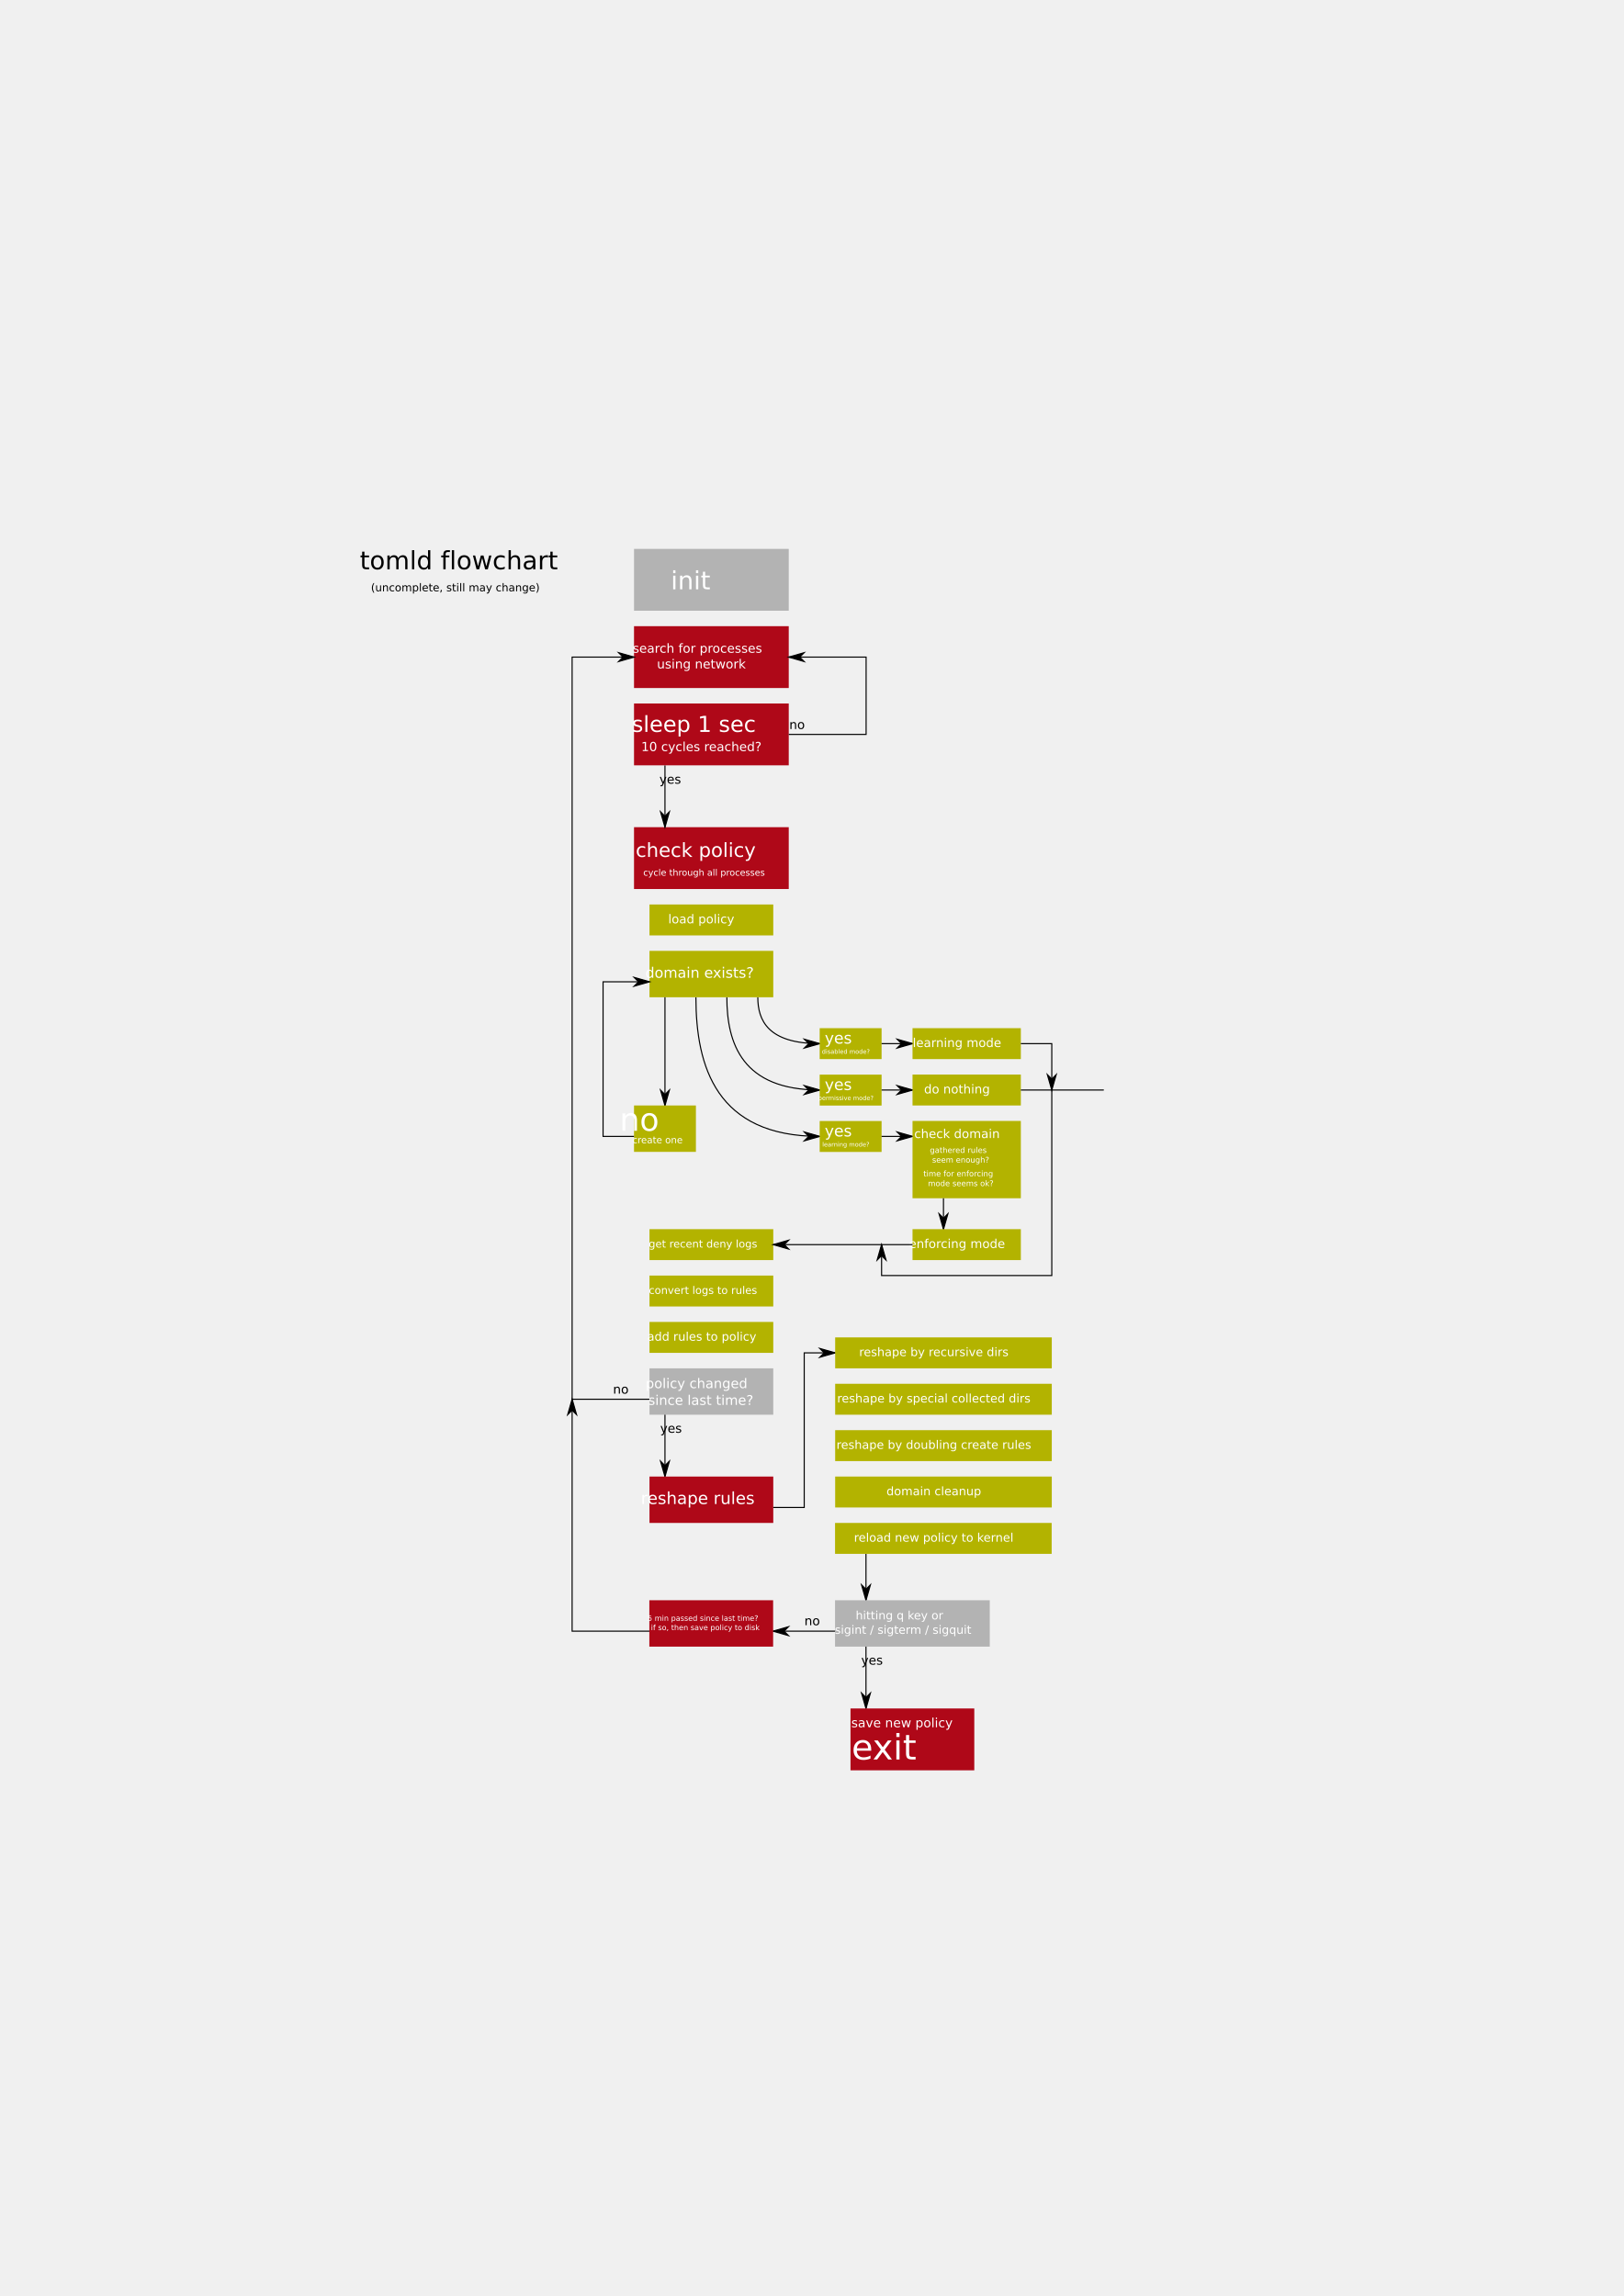
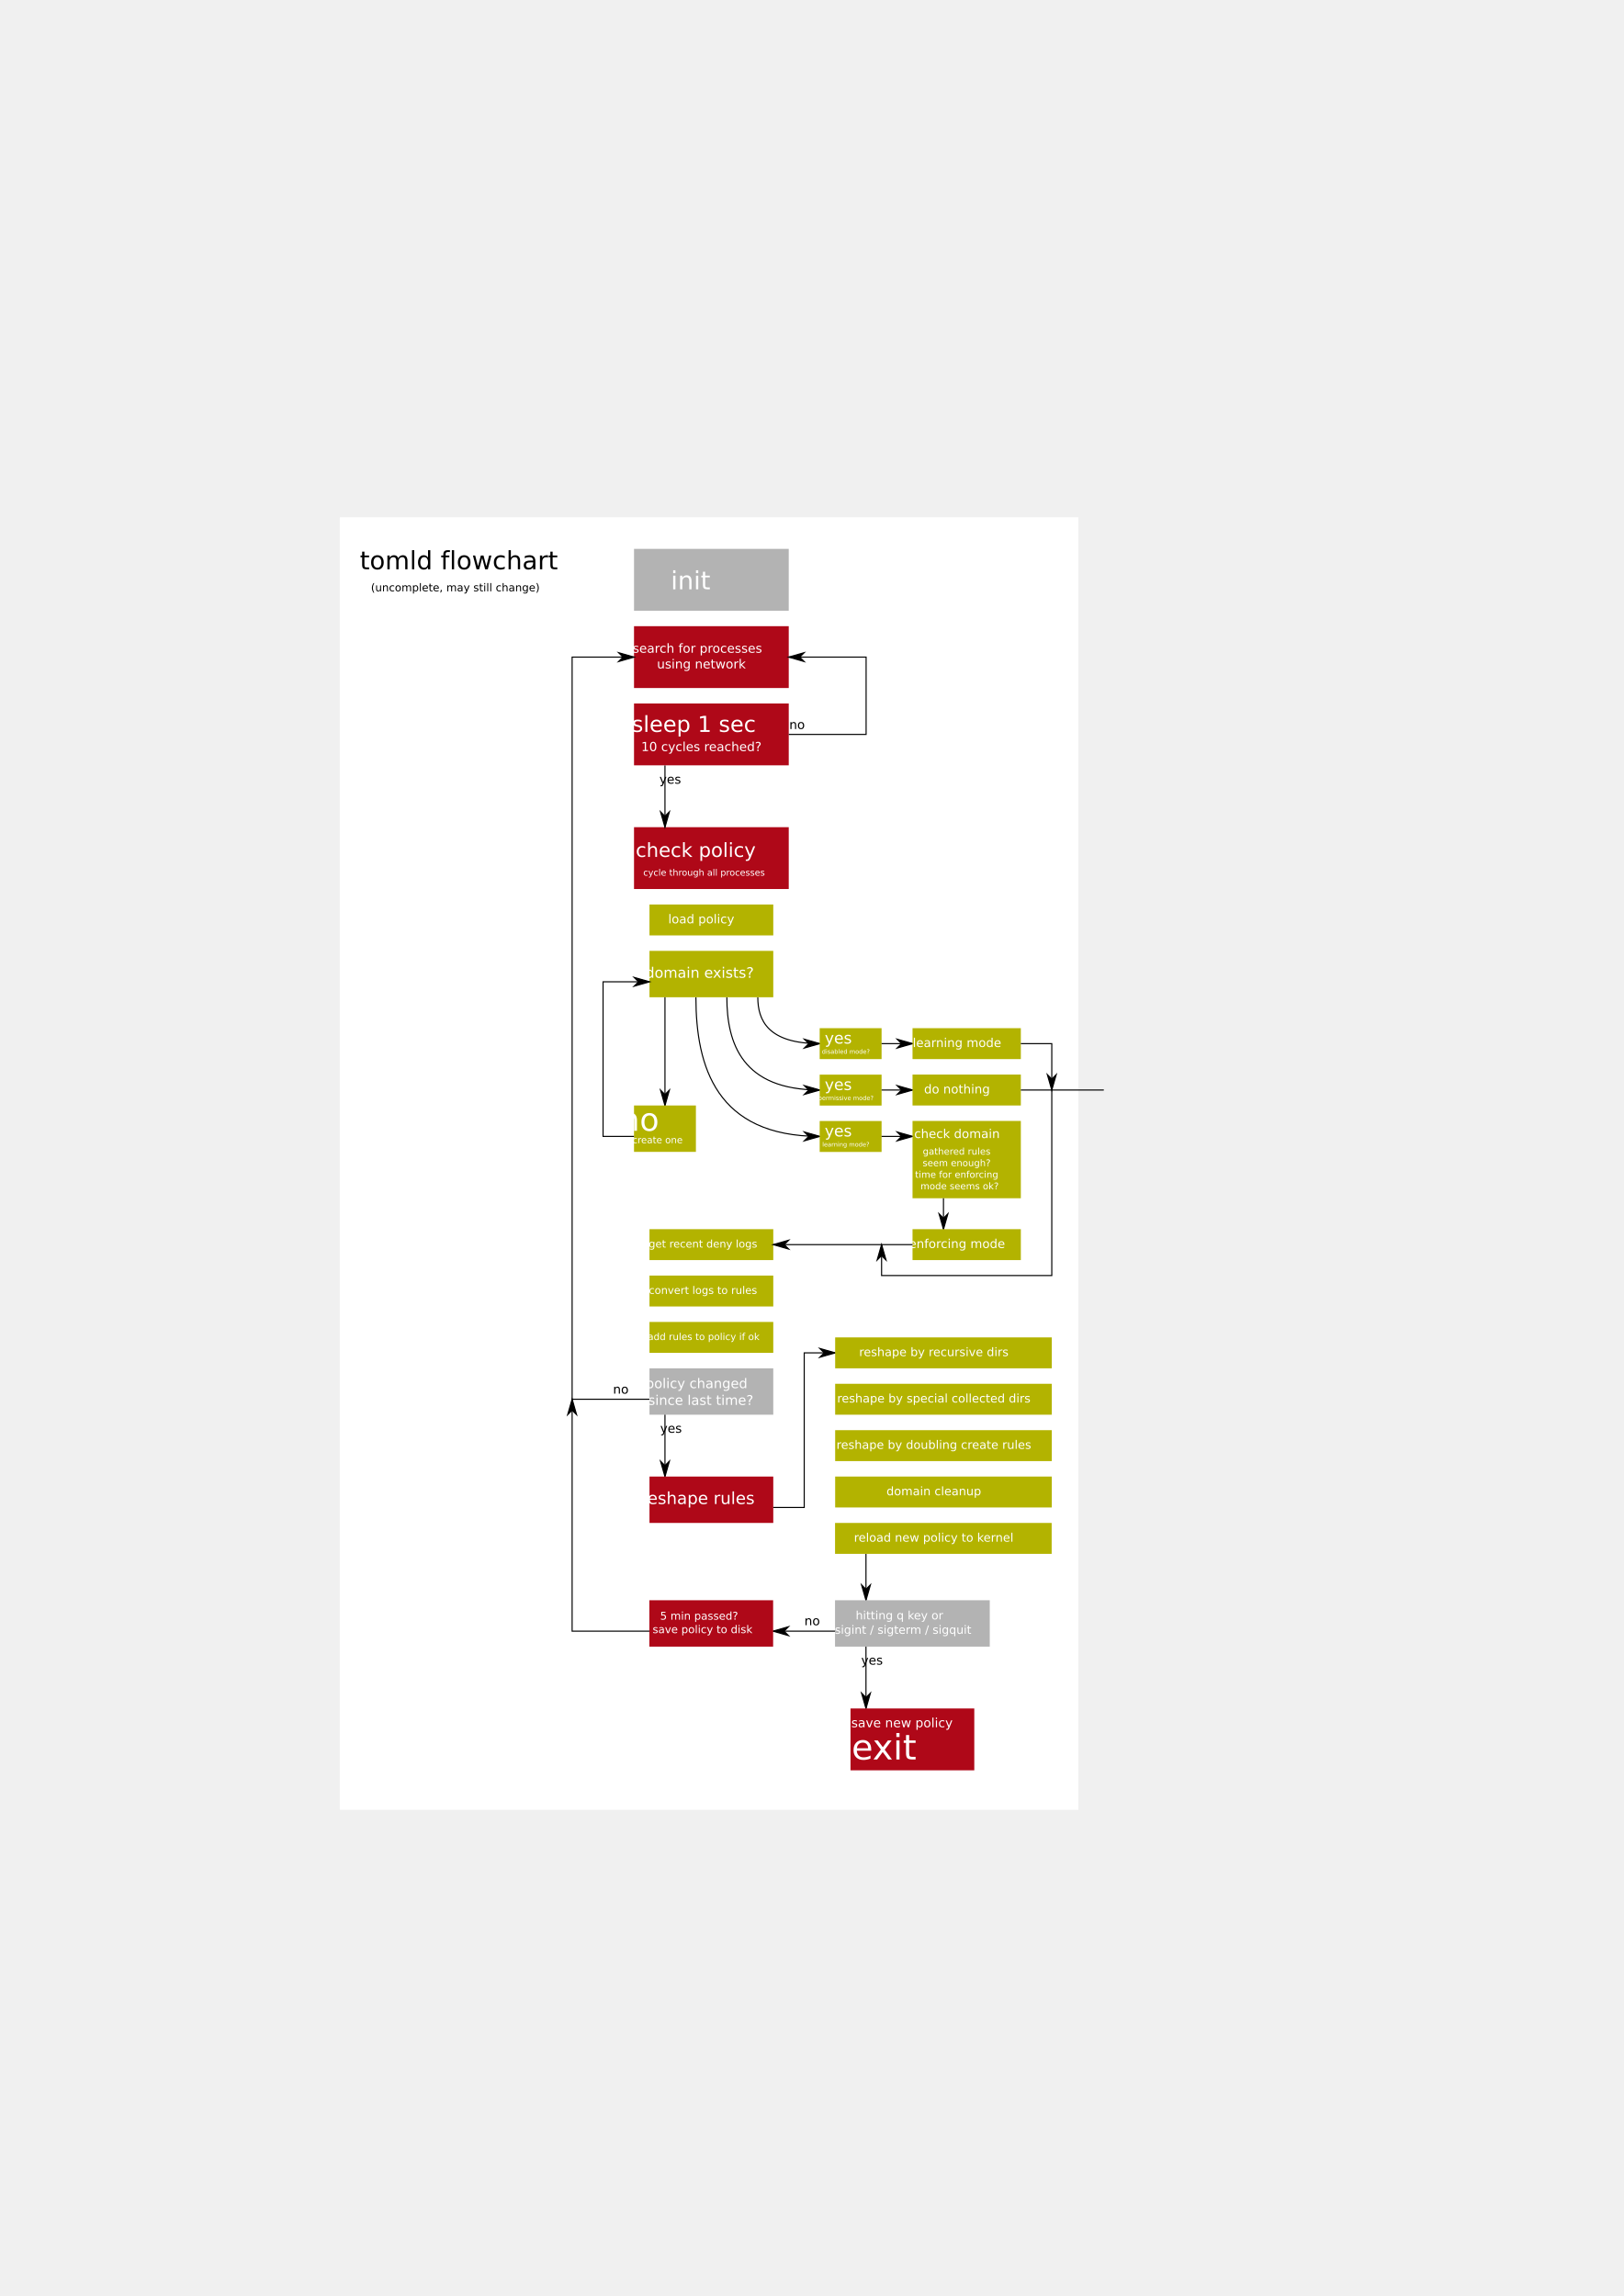
<svg xmlns="http://www.w3.org/2000/svg" width="744.094" height="1052.362" id="svg2" version="1.1">
  <defs id="defs4">
    <marker orient="auto" refY="0.0" refX="0.0" id="Arrow1Lend" style="overflow:visible;">
      <path id="path3762" d="M 0.0,0.0 L 5.0,-5.0 L -12.5,0.0 L 5.0,5.0 L 0.0,0.0 z " style="fill-rule:evenodd;stroke:#000000;stroke-width:1.0pt;marker-start:none;" transform="scale(0.8) rotate(180) translate(12.5,0)" />
    </marker>
  </defs>
  <g id="layer1" transform="translate(0,-2.5390623e-6)">
+     <rect style="fill:#ffffff;fill-opacity:1;stroke:none" id="rect2957" width="338.44" height="592.441" x="155.733" y="237.112" />
    <rect y="287.008" x="290.551" height="28.346" width="70.908" id="rect3750" style="fill:#af0818;fill-opacity:1;stroke:none" />
    <text id="text3706" y="299.263" x="325.895" style="font-size:5.747px;font-style:normal;font-variant:normal;font-weight:normal;font-stretch:normal;text-align:center;line-height:125%;writing-mode:lr-tb;text-anchor:middle;fill:#ffffff;fill-opacity:1;stroke:none;font-family:DejaVu Sans;-inkscape-font-specification:DejaVu Sans" xml:space="preserve" transform="scale(1.000293,0.999707)">
      <tspan y="299.263" x="325.895" id="tspan3708">search for processes</tspan>
      <tspan y="306.447" x="325.895" id="tspan3716">using network</tspan>
    </text>
    <rect style="fill:#b3b3b3;fill-opacity:1;stroke:none" id="rect3710" width="70.908" height="28.346" x="290.551" y="251.575" />
    <text xml:space="preserve" style="font-size:11.465px;font-style:normal;font-variant:normal;font-weight:normal;font-stretch:normal;text-align:center;line-height:125%;writing-mode:lr-tb;text-anchor:middle;fill:#ffffff;fill-opacity:1;stroke:none;font-family:DejaVu Sans;-inkscape-font-specification:DejaVu Sans" x="325.509" y="270.181" id="text3712" transform="scale(1.000293,0.999707)">
      <tspan id="tspan3714" x="325.509" y="270.181">init</tspan>
    </text>
    <rect style="fill:#af0818;fill-opacity:1;stroke:none" id="rect3738" width="70.908" height="28.346" x="290.551" y="379.134" />
    <text xml:space="preserve" style="font-size:8.883px;font-style:normal;font-variant:normal;font-weight:normal;font-stretch:normal;text-align:center;line-height:125%;writing-mode:lr-tb;text-anchor:middle;fill:#ffffff;fill-opacity:1;stroke:none;font-family:DejaVu Sans;-inkscape-font-specification:DejaVu Sans" x="325.797" y="392.872" id="text3740" transform="scale(1.000293,0.999707)">
      <tspan id="tspan3744" x="325.797" y="392.872">check policy</tspan>
    </text>
    <path style="fill:none;stroke:#000000;stroke-width:0.501;stroke-linecap:butt;stroke-linejoin:miter;stroke-miterlimit:4;stroke-opacity:1;stroke-dasharray:none;marker-end:url(#Arrow1Lend)" d="m 347.277,457.087 c 0,10.63 4.727,21.26 28.363,21.26" id="path3754" />
    <path id="path4204" d="m 333.096,457.087 c 0,21.26 7.091,42.52 42.545,42.52" style="fill:none;stroke:#000000;stroke-width:0.501;stroke-linecap:butt;stroke-linejoin:miter;stroke-miterlimit:4;stroke-opacity:1;stroke-dasharray:none;marker-end:url(#Arrow1Lend)" />
    <path style="fill:none;stroke:#000000;stroke-width:0.501;stroke-linecap:butt;stroke-linejoin:miter;stroke-miterlimit:4;stroke-opacity:1;stroke-dasharray:none;marker-end:url(#Arrow1Lend)" d="m 318.914,457.087 c 0,31.89 9.454,63.78 56.726,63.78" id="path4206" />
    <rect y="435.827" x="297.642" height="21.26" width="56.726" id="rect4212" style="fill:#b3b300;fill-opacity:1;stroke:none" />
    <text id="text4214" y="448.284" x="325.797" style="font-size:6.633px;font-style:normal;font-variant:normal;font-weight:normal;font-stretch:normal;text-align:center;line-height:125%;writing-mode:lr-tb;text-anchor:middle;fill:#ffffff;fill-opacity:1;stroke:none;font-family:DejaVu Sans;-inkscape-font-specification:DejaVu Sans" xml:space="preserve" transform="scale(1.000293,0.999707)">
      <tspan y="448.284" x="325.797" id="tspan4216">domain exists?</tspan>
    </text>
    <path id="path4218" d="m 304.733,457.087 0,49.606" style="fill:none;stroke:#000000;stroke-width:0.501;stroke-linecap:butt;stroke-linejoin:miter;stroke-miterlimit:4;stroke-opacity:1;stroke-dasharray:none;marker-end:url(#Arrow1Lend)" />
    <rect style="fill:#b3b300;fill-opacity:1;stroke:none" id="rect4220" width="28.363" height="21.26" x="290.551" y="506.693" />
    <text xml:space="preserve" style="font-size:4.31px;font-style:normal;font-variant:normal;font-weight:normal;font-stretch:normal;text-align:center;line-height:125%;writing-mode:lr-tb;text-anchor:middle;fill:#ffffff;fill-opacity:1;stroke:none;font-family:DejaVu Sans;-inkscape-font-specification:DejaVu Sans" x="304.639" y="524.156" id="text4222" transform="scale(1.000293,0.999707)">
      <tspan x="304.639" y="524.156" id="tspan4226">create one</tspan>
    </text>
    <text id="text4230" y="518.436" x="304.452" style="font-size:14.531px;font-style:normal;font-variant:normal;font-weight:normal;font-stretch:normal;text-align:center;line-height:125%;writing-mode:lr-tb;text-anchor:middle;fill:#ffffff;fill-opacity:1;stroke:none;font-family:DejaVu Sans;-inkscape-font-specification:DejaVu Sans" xml:space="preserve" transform="scale(1.000293,0.999707)">
      <tspan id="tspan4232" y="518.436" x="304.452">no</tspan>
    </text>
    <path style="fill:none;stroke:#000000;stroke-width:0.501;stroke-linecap:butt;stroke-linejoin:miter;stroke-miterlimit:4;stroke-opacity:1;stroke-dasharray:none;marker-end:url(#Arrow1Lend)" d="m 304.733,350.787 0,28.346" id="path4234" />
    <rect y="471.26" x="375.64" height="14.173" width="28.363" id="rect4236" style="fill:#b3b300;fill-opacity:1;stroke:none" />
    <text id="text4240" y="483.093" x="389.729" style="font-size:2.785px;font-style:normal;font-variant:normal;font-weight:normal;font-stretch:normal;text-align:center;line-height:125%;writing-mode:lr-tb;text-anchor:middle;fill:#ffffff;fill-opacity:1;stroke:none;font-family:DejaVu Sans;-inkscape-font-specification:DejaVu Sans" xml:space="preserve" transform="scale(1.000293,0.999707)">
      <tspan y="483.093" x="389.729" id="tspan4244">disabled mode?</tspan>
    </text>
    <text xml:space="preserve" style="font-size:7.193px;font-style:normal;font-variant:normal;font-weight:normal;font-stretch:normal;text-align:center;line-height:125%;writing-mode:lr-tb;text-anchor:middle;fill:#ffffff;fill-opacity:1;stroke:none;font-family:DejaVu Sans;-inkscape-font-specification:DejaVu Sans" x="389.772" y="478.451" id="text4248" transform="scale(1.000293,0.999707)">
      <tspan id="tspan4250" x="389.772" y="478.451">yes</tspan>
    </text>
    <rect style="fill:#b3b300;fill-opacity:1;stroke:none" id="rect4252" width="28.363" height="14.173" x="375.64" y="492.555" />
    <text xml:space="preserve" style="font-size:2.785px;font-style:normal;font-variant:normal;font-weight:normal;font-stretch:normal;text-align:center;line-height:125%;writing-mode:lr-tb;text-anchor:middle;fill:#ffffff;fill-opacity:1;stroke:none;font-family:DejaVu Sans;-inkscape-font-specification:DejaVu Sans" x="389.729" y="504.394" id="text4254" transform="scale(1.000293,0.999707)">
      <tspan id="tspan4256" x="389.729" y="504.394">permissive mode?</tspan>
    </text>
    <text id="text4258" y="499.753" x="389.772" style="font-size:7.193px;font-style:normal;font-variant:normal;font-weight:normal;font-stretch:normal;text-align:center;line-height:125%;writing-mode:lr-tb;text-anchor:middle;fill:#ffffff;fill-opacity:1;stroke:none;font-family:DejaVu Sans;-inkscape-font-specification:DejaVu Sans" xml:space="preserve" transform="scale(1.000293,0.999707)">
      <tspan y="499.753" x="389.772" id="tspan4260">yes</tspan>
    </text>
    <rect y="513.815" x="375.64" height="14.173" width="28.363" id="rect4262" style="fill:#b3b300;fill-opacity:1;stroke:none" />
    <text id="text4264" y="525.66" x="389.729" style="font-size:2.785px;font-style:normal;font-variant:normal;font-weight:normal;font-stretch:normal;text-align:center;line-height:125%;writing-mode:lr-tb;text-anchor:middle;fill:#ffffff;fill-opacity:1;stroke:none;font-family:DejaVu Sans;-inkscape-font-specification:DejaVu Sans" xml:space="preserve" transform="scale(1.000293,0.999707)">
      <tspan y="525.66" x="389.729" id="tspan4266">learning mode?</tspan>
    </text>
    <text xml:space="preserve" style="font-size:7.193px;font-style:normal;font-variant:normal;font-weight:normal;font-stretch:normal;text-align:center;line-height:125%;writing-mode:lr-tb;text-anchor:middle;fill:#ffffff;fill-opacity:1;stroke:none;font-family:DejaVu Sans;-inkscape-font-specification:DejaVu Sans" x="389.772" y="521.019" id="text4268" transform="scale(1.000293,0.999707)">
      <tspan id="tspan4270" x="389.772" y="521.019">yes</tspan>
    </text>
    <rect style="fill:#af0818;fill-opacity:1;stroke:none" id="rect4276" width="70.908" height="28.346" x="290.551" y="322.441" />
    <text xml:space="preserve" style="font-size:5.747px;font-style:normal;font-variant:normal;font-weight:normal;font-stretch:normal;text-align:center;line-height:125%;writing-mode:lr-tb;text-anchor:middle;fill:#ffffff;fill-opacity:1;stroke:none;font-family:DejaVu Sans;-inkscape-font-specification:DejaVu Sans" x="325.895" y="344.364" id="text4278" transform="scale(1.000293,0.999707)">
      <tspan x="325.895" y="344.364" id="tspan4290">10 cycles reached?</tspan>
    </text>
    <path id="path4292" d="m 361.459,336.614 35.454,0 0,-35.433 -35.454,0" style="fill:none;stroke:#000000;stroke-width:0.501;stroke-linecap:butt;stroke-linejoin:miter;stroke-miterlimit:4;stroke-opacity:1;stroke-dasharray:none;marker-end:url(#Arrow1Lend)" />
    <text id="text4294" y="359.296" x="311.62" style="font-size:5.747px;font-style:normal;font-variant:normal;font-weight:normal;font-stretch:normal;text-align:center;line-height:125%;writing-mode:lr-tb;text-anchor:middle;fill:#000000;fill-opacity:1;stroke:none;font-family:DejaVu Sans;-inkscape-font-specification:DejaVu Sans" xml:space="preserve" transform="scale(1.000293,0.999707)">
      <tspan id="tspan4298" y="359.296" x="311.62">yes</tspan>
    </text>
    <text xml:space="preserve" style="font-size:5.747px;font-style:normal;font-variant:normal;font-weight:normal;font-stretch:normal;text-align:center;line-height:125%;writing-mode:lr-tb;text-anchor:middle;fill:#000000;fill-opacity:1;stroke:none;font-family:DejaVu Sans;-inkscape-font-specification:DejaVu Sans" x="369.734" y="334.232" id="text4302" transform="scale(1.000293,0.999707)">
      <tspan x="369.734" y="334.232" id="tspan4304">no</tspan>
    </text>
    <text id="text4308" y="335.572" x="325.915" style="font-size:10.112px;font-style:normal;font-variant:normal;font-weight:normal;font-stretch:normal;text-align:center;line-height:125%;writing-mode:lr-tb;text-anchor:middle;fill:#ffffff;fill-opacity:1;stroke:none;font-family:DejaVu Sans;-inkscape-font-specification:DejaVu Sans" xml:space="preserve" transform="scale(1.000293,0.999707)">
      <tspan id="tspan4310" y="335.572" x="325.915">sleep 1 sec</tspan>
    </text>
    <path style="fill:none;stroke:#000000;stroke-width:0.501;stroke-linecap:butt;stroke-linejoin:miter;stroke-miterlimit:4;stroke-opacity:1;stroke-dasharray:none;marker-end:url(#Arrow1Lend)" d="m 404.003,478.346 14.182,0" id="path4312" />
    <path id="path4314" d="m 404.003,499.606 14.182,0" style="fill:none;stroke:#000000;stroke-width:0.501;stroke-linecap:butt;stroke-linejoin:miter;stroke-miterlimit:4;stroke-opacity:1;stroke-dasharray:none;marker-end:url(#Arrow1Lend)" />
    <path style="fill:none;stroke:#000000;stroke-width:0.501;stroke-linecap:butt;stroke-linejoin:miter;stroke-miterlimit:4;stroke-opacity:1;stroke-dasharray:none;marker-end:url(#Arrow1Lend)" d="m 404.003,520.866 14.182,0" id="path4316" />
    <rect style="fill:#b3b300;fill-opacity:1;stroke:none" id="rect4318" width="49.635" height="14.173" x="418.185" y="471.26" />
    <text id="text4320" y="480.034" x="442.895" style="font-size:5.609px;font-style:normal;font-variant:normal;font-weight:normal;font-stretch:normal;text-align:center;line-height:125%;writing-mode:lr-tb;text-anchor:middle;fill:#ffffff;fill-opacity:1;stroke:none;font-family:DejaVu Sans;-inkscape-font-specification:DejaVu Sans" xml:space="preserve" transform="scale(1.000293,0.999707)">
      <tspan y="480.034" x="442.895" id="tspan4322">learning mode</tspan>
    </text>
    <text id="text4324" y="401.469" x="325.811" style="font-size:4.092px;font-style:normal;font-variant:normal;font-weight:normal;font-stretch:normal;text-align:center;line-height:125%;writing-mode:lr-tb;text-anchor:middle;fill:#ffffff;fill-opacity:1;stroke:none;font-family:DejaVu Sans;-inkscape-font-specification:DejaVu Sans" xml:space="preserve" transform="scale(1.000293,0.999707)">
-       <tspan y="401.469" x="325.811" id="tspan4326">cycle through all processes</tspan>
+       <tspan y="401.469" x="325.811" id="tspan2959">cycle through all processes</tspan>
    </text>
    <rect y="492.52" x="418.185" height="14.173" width="49.635" id="rect4328" style="fill:#b3b300;fill-opacity:1;stroke:none" />
    <text xml:space="preserve" style="font-size:5.609px;font-style:normal;font-variant:normal;font-weight:normal;font-stretch:normal;text-align:center;line-height:125%;writing-mode:lr-tb;text-anchor:middle;fill:#ffffff;fill-opacity:1;stroke:none;font-family:DejaVu Sans;-inkscape-font-specification:DejaVu Sans" x="442.895" y="501.3" id="text4330" transform="scale(1.000293,0.999707)">
      <tspan id="tspan4332" x="442.895" y="501.3">do nothing</tspan>
    </text>
    <rect style="fill:#b3b300;fill-opacity:1;stroke:none" id="rect4340" width="49.635" height="35.433" x="418.185" y="513.779" />
    <path style="fill:none;stroke:#000000;stroke-width:0.501;stroke-linecap:butt;stroke-linejoin:miter;stroke-miterlimit:4;stroke-opacity:1;stroke-dasharray:none;marker-end:url(#Arrow1Lend)" d="m 290.551,520.866 -14.182,0 0,-70.866 21.272,0" id="path4346" />
    <text id="text4350" y="521.769" x="442.895" style="font-size:5.609px;font-style:normal;font-variant:normal;font-weight:normal;font-stretch:normal;text-align:center;line-height:125%;writing-mode:lr-tb;text-anchor:middle;fill:#ffffff;fill-opacity:1;stroke:none;font-family:DejaVu Sans;-inkscape-font-specification:DejaVu Sans" xml:space="preserve" transform="scale(1.000293,0.999707)">
      <tspan y="521.769" x="442.895" id="tspan4352">check domain</tspan>
-     </text>
-     <text xml:space="preserve" style="font-size:3.565px;font-style:normal;font-variant:normal;font-weight:normal;font-stretch:normal;text-align:center;line-height:125%;writing-mode:lr-tb;text-anchor:middle;fill:#ffffff;fill-opacity:1;stroke:none;font-family:DejaVu Sans;-inkscape-font-specification:DejaVu Sans" x="442.981" y="539.342" id="text4354" transform="scale(1.000293,0.999707)">
-       <tspan id="tspan4356" x="442.981" y="539.342">time for enforcing</tspan>
-       <tspan x="442.981" y="543.798" id="tspan4358">mode seems ok?</tspan>
-     </text>
-     <text id="text4360" y="528.568" x="442.981" style="font-size:3.565px;font-style:normal;font-variant:normal;font-weight:normal;font-stretch:normal;text-align:center;line-height:125%;writing-mode:lr-tb;text-anchor:middle;fill:#ffffff;fill-opacity:1;stroke:none;font-family:DejaVu Sans;-inkscape-font-specification:DejaVu Sans" xml:space="preserve" transform="scale(1.000293,0.999707)">
-       <tspan id="tspan4364" y="528.568" x="442.981">gathered rules</tspan>
-       <tspan y="533.024" x="442.981" id="tspan4368">seem enough?</tspan>
    </text>
    <path style="fill:none;stroke:#000000;stroke-width:0.501;stroke-linecap:butt;stroke-linejoin:miter;stroke-miterlimit:4;stroke-opacity:1;stroke-dasharray:none;marker-end:url(#Arrow1Lend)" d="m 432.367,549.213 0,14.173" id="path4370" />
    <rect y="563.386" x="418.185" height="14.173" width="49.635" id="rect4372" style="fill:#b3b300;fill-opacity:1;stroke:none" />
    <text xml:space="preserve" style="font-size:5.609px;font-style:normal;font-variant:normal;font-weight:normal;font-stretch:normal;text-align:center;line-height:125%;writing-mode:lr-tb;text-anchor:middle;fill:#ffffff;fill-opacity:1;stroke:none;font-family:DejaVu Sans;-inkscape-font-specification:DejaVu Sans" x="442.895" y="572.187" id="text4374" transform="scale(1.000293,0.999707)">
      <tspan id="tspan4376" x="442.895" y="572.187">enforcing mode</tspan>
    </text>
    <rect style="fill:#b3b300;fill-opacity:1;stroke:none" id="rect4378" width="56.726" height="14.173" x="297.642" y="563.386" />
    <text xml:space="preserve" style="font-size:4.825px;font-style:normal;font-variant:normal;font-weight:normal;font-stretch:normal;text-align:center;line-height:125%;writing-mode:lr-tb;text-anchor:middle;fill:#ffffff;fill-opacity:1;stroke:none;font-family:DejaVu Sans;-inkscape-font-specification:DejaVu Sans" x="325.895" y="571.971" id="text4380" transform="scale(1.000293,0.999707)">
      <tspan id="tspan4382" x="325.895" y="571.971">get recent deny logs</tspan>
    </text>
    <path id="path4384" d="m 418.185,570.472 -63.817,0" style="fill:none;stroke:#000000;stroke-width:0.501;stroke-linecap:butt;stroke-linejoin:miter;stroke-miterlimit:4;stroke-opacity:1;stroke-dasharray:none;marker-end:url(#Arrow1Lend)" />
    <rect y="584.646" x="297.642" height="14.173" width="56.726" id="rect4394" style="fill:#b3b300;fill-opacity:1;stroke:none" />
    <text id="text4396" y="593.239" x="325.895" style="font-size:4.835px;font-style:normal;font-variant:normal;font-weight:normal;font-stretch:normal;text-align:center;line-height:125%;writing-mode:lr-tb;text-anchor:middle;fill:#ffffff;fill-opacity:1;stroke:none;font-family:DejaVu Sans;-inkscape-font-specification:DejaVu Sans" xml:space="preserve" transform="scale(1.000293,0.999707)">
      <tspan y="593.239" x="325.895" id="tspan4398">convert logs to rules</tspan>
    </text>
    <rect style="fill:#b3b300;fill-opacity:1;stroke:none" id="rect4400" width="56.726" height="14.173" x="297.642" y="605.905" />
-     <text xml:space="preserve" style="font-size:5.41px;font-style:normal;font-variant:normal;font-weight:normal;font-stretch:normal;text-align:center;line-height:125%;writing-mode:lr-tb;text-anchor:middle;fill:#ffffff;fill-opacity:1;stroke:none;font-family:DejaVu Sans;-inkscape-font-specification:DejaVu Sans" x="325.828" y="614.664" id="text4402" transform="scale(1.000293,0.999707)">
-       <tspan id="tspan4404" x="325.828" y="614.664">add rules to policy</tspan>
+     <text xml:space="preserve" style="font-size:4.378px;font-style:normal;font-variant:normal;font-weight:normal;font-stretch:normal;text-align:center;line-height:125%;writing-mode:lr-tb;text-anchor:middle;fill:#ffffff;fill-opacity:1;stroke:none;font-family:DejaVu Sans;-inkscape-font-specification:DejaVu Sans" x="325.857" y="614.38" id="text4402" transform="scale(1.000293,0.999707)">
+       <tspan id="tspan4404" x="325.857" y="614.38">add rules to policy if ok</tspan>
    </text>
    <rect y="627.165" x="297.642" height="21.26" width="56.726" id="rect4406" style="fill:#b3b3b3;fill-opacity:1;stroke:none" />
    <text id="text4408" y="636.429" x="325.959" style="font-size:6.157px;font-style:normal;font-variant:normal;font-weight:normal;font-stretch:normal;text-align:center;line-height:125%;writing-mode:lr-tb;text-anchor:middle;fill:#ffffff;fill-opacity:1;stroke:none;font-family:DejaVu Sans;-inkscape-font-specification:DejaVu Sans" xml:space="preserve" transform="scale(1.000293,0.999707)">
      <tspan y="636.429" x="325.959" id="tspan4410">policy changed</tspan>
      <tspan y="644.125" x="325.959" id="tspan4412">since last time?</tspan>
    </text>
    <path id="path4414" d="m 297.642,641.338 -35.454,0 0,-340.157 28.363,0" style="fill:none;stroke:#000000;stroke-width:0.501;stroke-linecap:butt;stroke-linejoin:miter;stroke-miterlimit:4;stroke-opacity:1;stroke-dasharray:none;marker-end:url(#Arrow1Lend)" />
    <text id="text4416" y="638.967" x="288.998" style="font-size:5.747px;font-style:normal;font-variant:normal;font-weight:normal;font-stretch:normal;text-align:center;line-height:125%;writing-mode:lr-tb;text-anchor:middle;fill:#000000;fill-opacity:1;stroke:none;font-family:DejaVu Sans;-inkscape-font-specification:DejaVu Sans" xml:space="preserve" transform="scale(1.000293,0.999707)">
      <tspan id="tspan4418" y="638.967" x="288.998">no</tspan>
    </text>
    <text xml:space="preserve" style="font-size:5.747px;font-style:normal;font-variant:normal;font-weight:normal;font-stretch:normal;text-align:center;line-height:125%;writing-mode:lr-tb;text-anchor:middle;fill:#000000;fill-opacity:1;stroke:none;font-family:DejaVu Sans;-inkscape-font-specification:DejaVu Sans" x="311.978" y="656.88" id="text4420" transform="scale(1.000293,0.999707)">
      <tspan x="311.978" y="656.88" id="tspan4422">yes</tspan>
    </text>
    <path id="path4424" d="m 304.733,648.425 0,28.346" style="fill:none;stroke:#000000;stroke-width:0.501;stroke-linecap:butt;stroke-linejoin:miter;stroke-miterlimit:4;stroke-opacity:1;stroke-dasharray:none;marker-end:url(#Arrow1Lend)" />
    <rect y="676.772" x="297.642" height="21.26" width="56.726" id="rect4426" style="fill:#af0818;fill-opacity:1;stroke:none" />
    <text id="text4428" y="689.584" x="325.747" style="font-size:7.664px;font-style:normal;font-variant:normal;font-weight:normal;font-stretch:normal;text-align:center;line-height:125%;writing-mode:lr-tb;text-anchor:middle;fill:#ffffff;fill-opacity:1;stroke:none;font-family:DejaVu Sans;-inkscape-font-specification:DejaVu Sans" xml:space="preserve" transform="scale(1.000293,0.999707)">
      <tspan y="689.584" x="325.747" id="tspan4430">reshape rules</tspan>
    </text>
    <path style="fill:none;stroke:#000000;stroke-width:0.501;stroke-linecap:butt;stroke-linejoin:miter;stroke-miterlimit:4;stroke-opacity:1;stroke-dasharray:none;marker-end:url(#Arrow1Lend)" d="m 467.82,478.346 14.182,0 0,21.26" id="path4432" />
    <path id="path4434" d="m 467.82,499.606 c 79.841,0 7.464,0 14.182,0 l 0,85.039 -77.998,0 0,-14.173" style="fill:none;stroke:#000000;stroke-width:0.501;stroke-linecap:butt;stroke-linejoin:miter;stroke-miterlimit:4;stroke-opacity:1;stroke-dasharray:none;marker-end:url(#Arrow1Lend)" />
    <rect y="414.567" x="297.642" height="14.173" width="56.726" id="rect4804" style="fill:#b3b300;fill-opacity:1;stroke:none" />
    <text xml:space="preserve" style="font-size:5.609px;font-style:normal;font-variant:normal;font-weight:normal;font-stretch:normal;text-align:center;line-height:125%;writing-mode:lr-tb;text-anchor:middle;fill:#ffffff;fill-opacity:1;stroke:none;font-family:DejaVu Sans;-inkscape-font-specification:DejaVu Sans" x="325.729" y="423.324" id="text4806" transform="scale(1.000293,0.999707)">
      <tspan x="325.729" y="423.324" id="tspan4810">load policy</tspan>
    </text>
    <path id="path4814" d="m 354.368,690.945 14.182,0 0,-70.866 14.182,0" style="fill:none;stroke:#000000;stroke-width:0.501;stroke-linecap:butt;stroke-linejoin:miter;stroke-miterlimit:4;stroke-opacity:1;stroke-dasharray:none;marker-end:url(#Arrow1Lend)" />
    <rect y="612.992" x="382.731" height="14.173" width="99.271" id="rect4816" style="fill:#b3b300;fill-opacity:1;stroke:none" />
    <text id="text4818" y="621.753" x="432.128" style="font-size:5.41px;font-style:normal;font-variant:normal;font-weight:normal;font-stretch:normal;text-align:center;line-height:125%;writing-mode:lr-tb;text-anchor:middle;fill:#ffffff;fill-opacity:1;stroke:none;font-family:DejaVu Sans;-inkscape-font-specification:DejaVu Sans" xml:space="preserve" transform="scale(1.000293,0.999707)">
      <tspan y="621.753" x="432.128" id="tspan4820">reshape by recursive dirs</tspan>
    </text>
    <rect style="fill:#b3b300;fill-opacity:1;stroke:none" id="rect4822" width="99.271" height="14.173" x="382.731" y="634.252" />
    <text xml:space="preserve" style="font-size:5.41px;font-style:normal;font-variant:normal;font-weight:normal;font-stretch:normal;text-align:center;line-height:125%;writing-mode:lr-tb;text-anchor:middle;fill:#ffffff;fill-opacity:1;stroke:none;font-family:DejaVu Sans;-inkscape-font-specification:DejaVu Sans" x="432.128" y="643.019" id="text4824" transform="scale(1.000293,0.999707)">
      <tspan id="tspan4826" x="432.128" y="643.019">reshape by special collected dirs</tspan>
    </text>
    <rect y="655.512" x="382.731" height="14.173" width="99.271" id="rect4828" style="fill:#b3b300;fill-opacity:1;stroke:none" />
    <text id="text4830" y="664.285" x="432.128" style="font-size:5.41px;font-style:normal;font-variant:normal;font-weight:normal;font-stretch:normal;text-align:center;line-height:125%;writing-mode:lr-tb;text-anchor:middle;fill:#ffffff;fill-opacity:1;stroke:none;font-family:DejaVu Sans;-inkscape-font-specification:DejaVu Sans" xml:space="preserve" transform="scale(1.000293,0.999707)">
      <tspan y="664.285" x="432.128" id="tspan4832">reshape by doubling create rules</tspan>
    </text>
    <rect style="fill:#b3b300;fill-opacity:1;stroke:none" id="rect4834" width="99.271" height="14.173" x="382.731" y="676.772" />
    <text xml:space="preserve" style="font-size:5.41px;font-style:normal;font-variant:normal;font-weight:normal;font-stretch:normal;text-align:center;line-height:125%;writing-mode:lr-tb;text-anchor:middle;fill:#ffffff;fill-opacity:1;stroke:none;font-family:DejaVu Sans;-inkscape-font-specification:DejaVu Sans" x="432.128" y="685.551" id="text4836" transform="scale(1.000293,0.999707)">
      <tspan id="tspan4838" x="432.128" y="685.551">domain cleanup</tspan>
    </text>
    <path style="fill:none;stroke:#000000;stroke-width:0.501;stroke-linecap:butt;stroke-linejoin:miter;stroke-miterlimit:4;stroke-opacity:1;stroke-dasharray:none;marker-end:url(#Arrow1Lend)" d="m 396.85,712.205 0,21.26" id="path4840" />
    <rect style="fill:#b3b3b3;fill-opacity:1;stroke:none" id="rect4842" width="70.908" height="21.26" x="382.669" y="733.465" />
    <text id="text4852" y="742.471" x="417.922" style="font-size:5.274px;font-style:normal;font-variant:normal;font-weight:normal;font-stretch:normal;text-align:center;line-height:125%;writing-mode:lr-tb;text-anchor:middle;fill:#ffffff;fill-opacity:1;stroke:none;font-family:DejaVu Sans;-inkscape-font-specification:DejaVu Sans" xml:space="preserve" transform="scale(1.000293,0.999707)">
      <tspan y="742.471" x="417.922" id="tspan4858">hitting q key or</tspan>
      <tspan y="749.063" x="417.922" id="tspan4864">sigint / sigterm / sigquit</tspan>
    </text>
    <path style="fill:none;stroke:#000000;stroke-width:0.501;stroke-linecap:butt;stroke-linejoin:miter;stroke-miterlimit:4;stroke-opacity:1;stroke-dasharray:none;marker-end:url(#Arrow1Lend)" d="m 297.638,747.638 -35.45,0 0,-106.299" id="path4866" />
    <text xml:space="preserve" style="font-size:5.747px;font-style:normal;font-variant:normal;font-weight:normal;font-stretch:normal;text-align:center;line-height:125%;writing-mode:lr-tb;text-anchor:middle;fill:#000000;fill-opacity:1;stroke:none;font-family:DejaVu Sans;-inkscape-font-specification:DejaVu Sans" x="376.658" y="745.134" id="text5420" transform="scale(1.000293,0.999707)">
      <tspan x="376.658" y="745.134" id="tspan5422">no</tspan>
    </text>
    <text id="text5424" y="763.211" x="404.068" style="font-size:5.747px;font-style:normal;font-variant:normal;font-weight:normal;font-stretch:normal;text-align:center;line-height:125%;writing-mode:lr-tb;text-anchor:middle;fill:#000000;fill-opacity:1;stroke:none;font-family:DejaVu Sans;-inkscape-font-specification:DejaVu Sans" xml:space="preserve" transform="scale(1.000293,0.999707)">
      <tspan id="tspan5426" y="763.211" x="404.068">yes</tspan>
    </text>
    <path style="fill:none;stroke:#000000;stroke-width:0.501;stroke-linecap:butt;stroke-linejoin:miter;stroke-miterlimit:4;stroke-opacity:1;stroke-dasharray:none;marker-end:url(#Arrow1Lend)" d="m 396.85,754.724 0,28.346" id="path5428" />
    <rect style="fill:#af0818;fill-opacity:1;stroke:none" id="rect5430" width="56.726" height="28.347" x="389.76" y="783.071" />
    <text xml:space="preserve" style="font-size:5.818px;font-style:normal;font-variant:normal;font-weight:normal;font-stretch:normal;text-align:center;line-height:125%;writing-mode:lr-tb;text-anchor:middle;fill:#ffffff;fill-opacity:1;stroke:none;font-family:DejaVu Sans;-inkscape-font-specification:DejaVu Sans" x="417.86" y="791.904" id="text5432" transform="scale(1.000293,0.999707)">
      <tspan x="417.86" y="791.904" id="tspan5436">save new policy</tspan>
    </text>
    <text transform="scale(1.000293,0.999707)" id="text3074" y="271.101" x="212.553" style="font-size:4.958px;font-style:normal;font-variant:normal;font-weight:normal;font-stretch:normal;text-align:center;line-height:125%;writing-mode:lr-tb;text-anchor:middle;fill:#000000;fill-opacity:1;stroke:none;font-family:DejaVu Sans;-inkscape-font-specification:DejaVu Sans" xml:space="preserve">
-       <tspan y="271.101" x="212.553" id="tspan3104">(uncomplete, still may change)</tspan>
+       <tspan y="271.101" x="212.553" id="tspan3104">(uncomplete, may still change)</tspan>
    </text>
    <path style="fill:none;stroke:#000000;stroke-width:0.501;stroke-linecap:butt;stroke-linejoin:miter;stroke-miterlimit:4;stroke-opacity:1;stroke-dasharray:none;marker-end:url(#Arrow1Lend)" d="m 382.652,747.638 -28.384,0" id="path3082" />
    <rect style="fill:#af0818;fill-opacity:1;stroke:none" id="rect3084" width="56.726" height="21.26" x="297.575" y="733.465" />
-     <text transform="scale(1.000293,0.999707)" xml:space="preserve" style="font-size:3.419px;font-style:normal;font-variant:normal;font-weight:normal;font-stretch:normal;text-align:center;line-height:125%;writing-mode:lr-tb;text-anchor:middle;fill:#ffffff;fill-opacity:1;stroke:none;font-family:DejaVu Sans;-inkscape-font-specification:DejaVu Sans" x="325.831" y="743.119" id="text3086">
-       <tspan id="tspan3088" x="325.831" y="743.119">5 min passed since last time?</tspan>
-       <tspan x="325.831" y="747.393" id="tspan3090">if so, then save policy to disk</tspan>
+     <text transform="scale(1.000293,0.999707)" xml:space="preserve" style="font-size:4.943px;font-style:normal;font-variant:normal;font-weight:normal;font-stretch:normal;text-align:center;line-height:125%;writing-mode:lr-tb;text-anchor:middle;fill:#ffffff;fill-opacity:1;stroke:none;font-family:DejaVu Sans;-inkscape-font-specification:DejaVu Sans" x="325.793" y="742.587" id="text3086">
+       <tspan id="tspan3088" x="325.793" y="742.587">5 min passed?</tspan>
+       <tspan x="325.793" y="748.765" id="tspan3090">save policy to disk</tspan>
    </text>
    <rect y="698.031" x="382.677" height="14.173" width="99.271" id="rect3092" style="fill:#b3b300;fill-opacity:1;stroke:none" />
    <text transform="scale(1.000293,0.999707)" id="text3094" y="706.817" x="432.074" style="font-size:5.41px;font-style:normal;font-variant:normal;font-weight:normal;font-stretch:normal;text-align:center;line-height:125%;writing-mode:lr-tb;text-anchor:middle;fill:#ffffff;fill-opacity:1;stroke:none;font-family:DejaVu Sans;-inkscape-font-specification:DejaVu Sans" xml:space="preserve">
      <tspan y="706.817" x="432.074" id="tspan3096">reload new policy to kernel</tspan>
    </text>
    <text transform="scale(1.000293,0.999707)" id="text3100" y="806.691" x="417.704" style="font-size:15.971px;font-style:normal;font-variant:normal;font-weight:normal;font-stretch:normal;text-align:center;line-height:125%;writing-mode:lr-tb;text-anchor:middle;fill:#ffffff;fill-opacity:1;stroke:none;font-family:DejaVu Sans;-inkscape-font-specification:DejaVu Sans" xml:space="preserve">
      <tspan id="tspan3102" y="806.691" x="417.704">exit</tspan>
    </text>
    <text xml:space="preserve" style="font-size:11.533px;font-style:normal;font-variant:normal;font-weight:normal;font-stretch:normal;text-align:center;line-height:125%;writing-mode:lr-tb;text-anchor:middle;fill:#000000;fill-opacity:1;stroke:none;font-family:DejaVu Sans;-inkscape-font-specification:DejaVu Sans" x="219.386" y="261.005" id="text3115" transform="scale(1.000293,0.999707)">
      <tspan id="tspan3117" x="219.386" y="261.005">tomld flowchart</tspan>
    </text>
+     <text id="text4360" y="529.361" x="443.003" style="font-size:4.249px;font-style:normal;font-variant:normal;font-weight:normal;font-stretch:normal;text-align:center;line-height:125%;writing-mode:lr-tb;text-anchor:middle;fill:#ffffff;fill-opacity:1;stroke:none;font-family:DejaVu Sans;-inkscape-font-specification:DejaVu Sans" xml:space="preserve" transform="scale(1.000293,0.999707)">
+       <tspan id="tspan4364" y="529.361" x="443.003">gathered rules</tspan>
+       <tspan y="534.673" x="443.003" id="tspan4368">seem enough?</tspan>
+       <tspan y="539.984" x="443.003" id="tspan2963">time for enforcing</tspan>
+       <tspan y="545.296" x="443.003" id="tspan2965">mode seems ok?</tspan>
+     </text>
  </g>
</svg>
